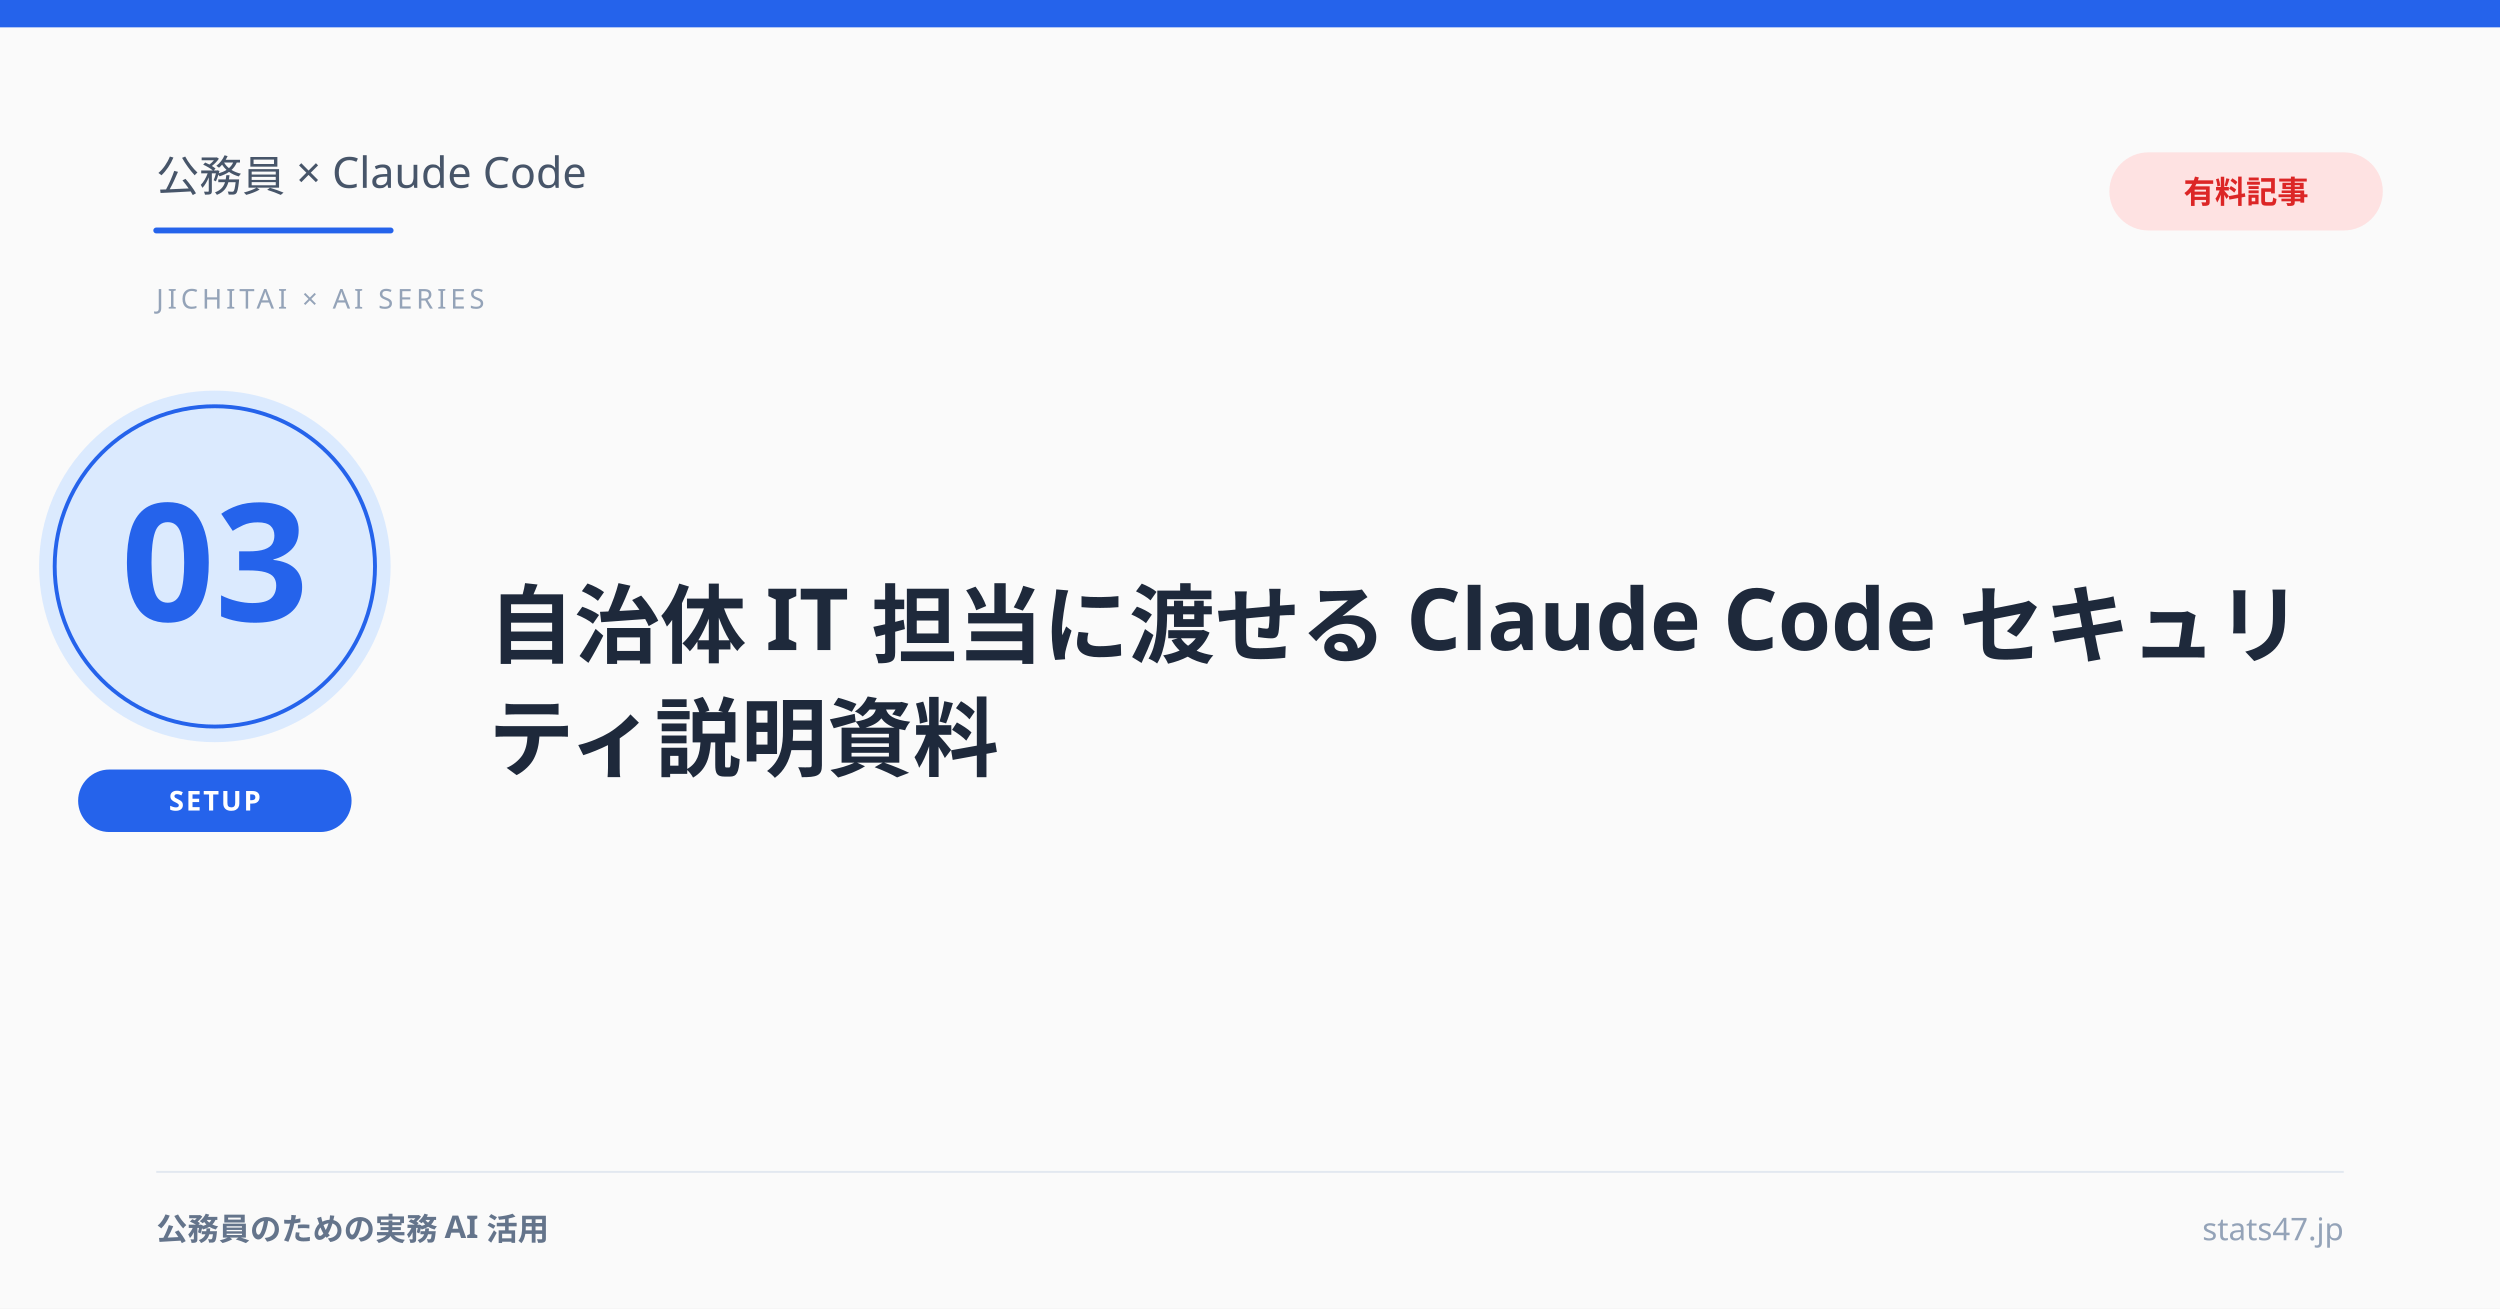
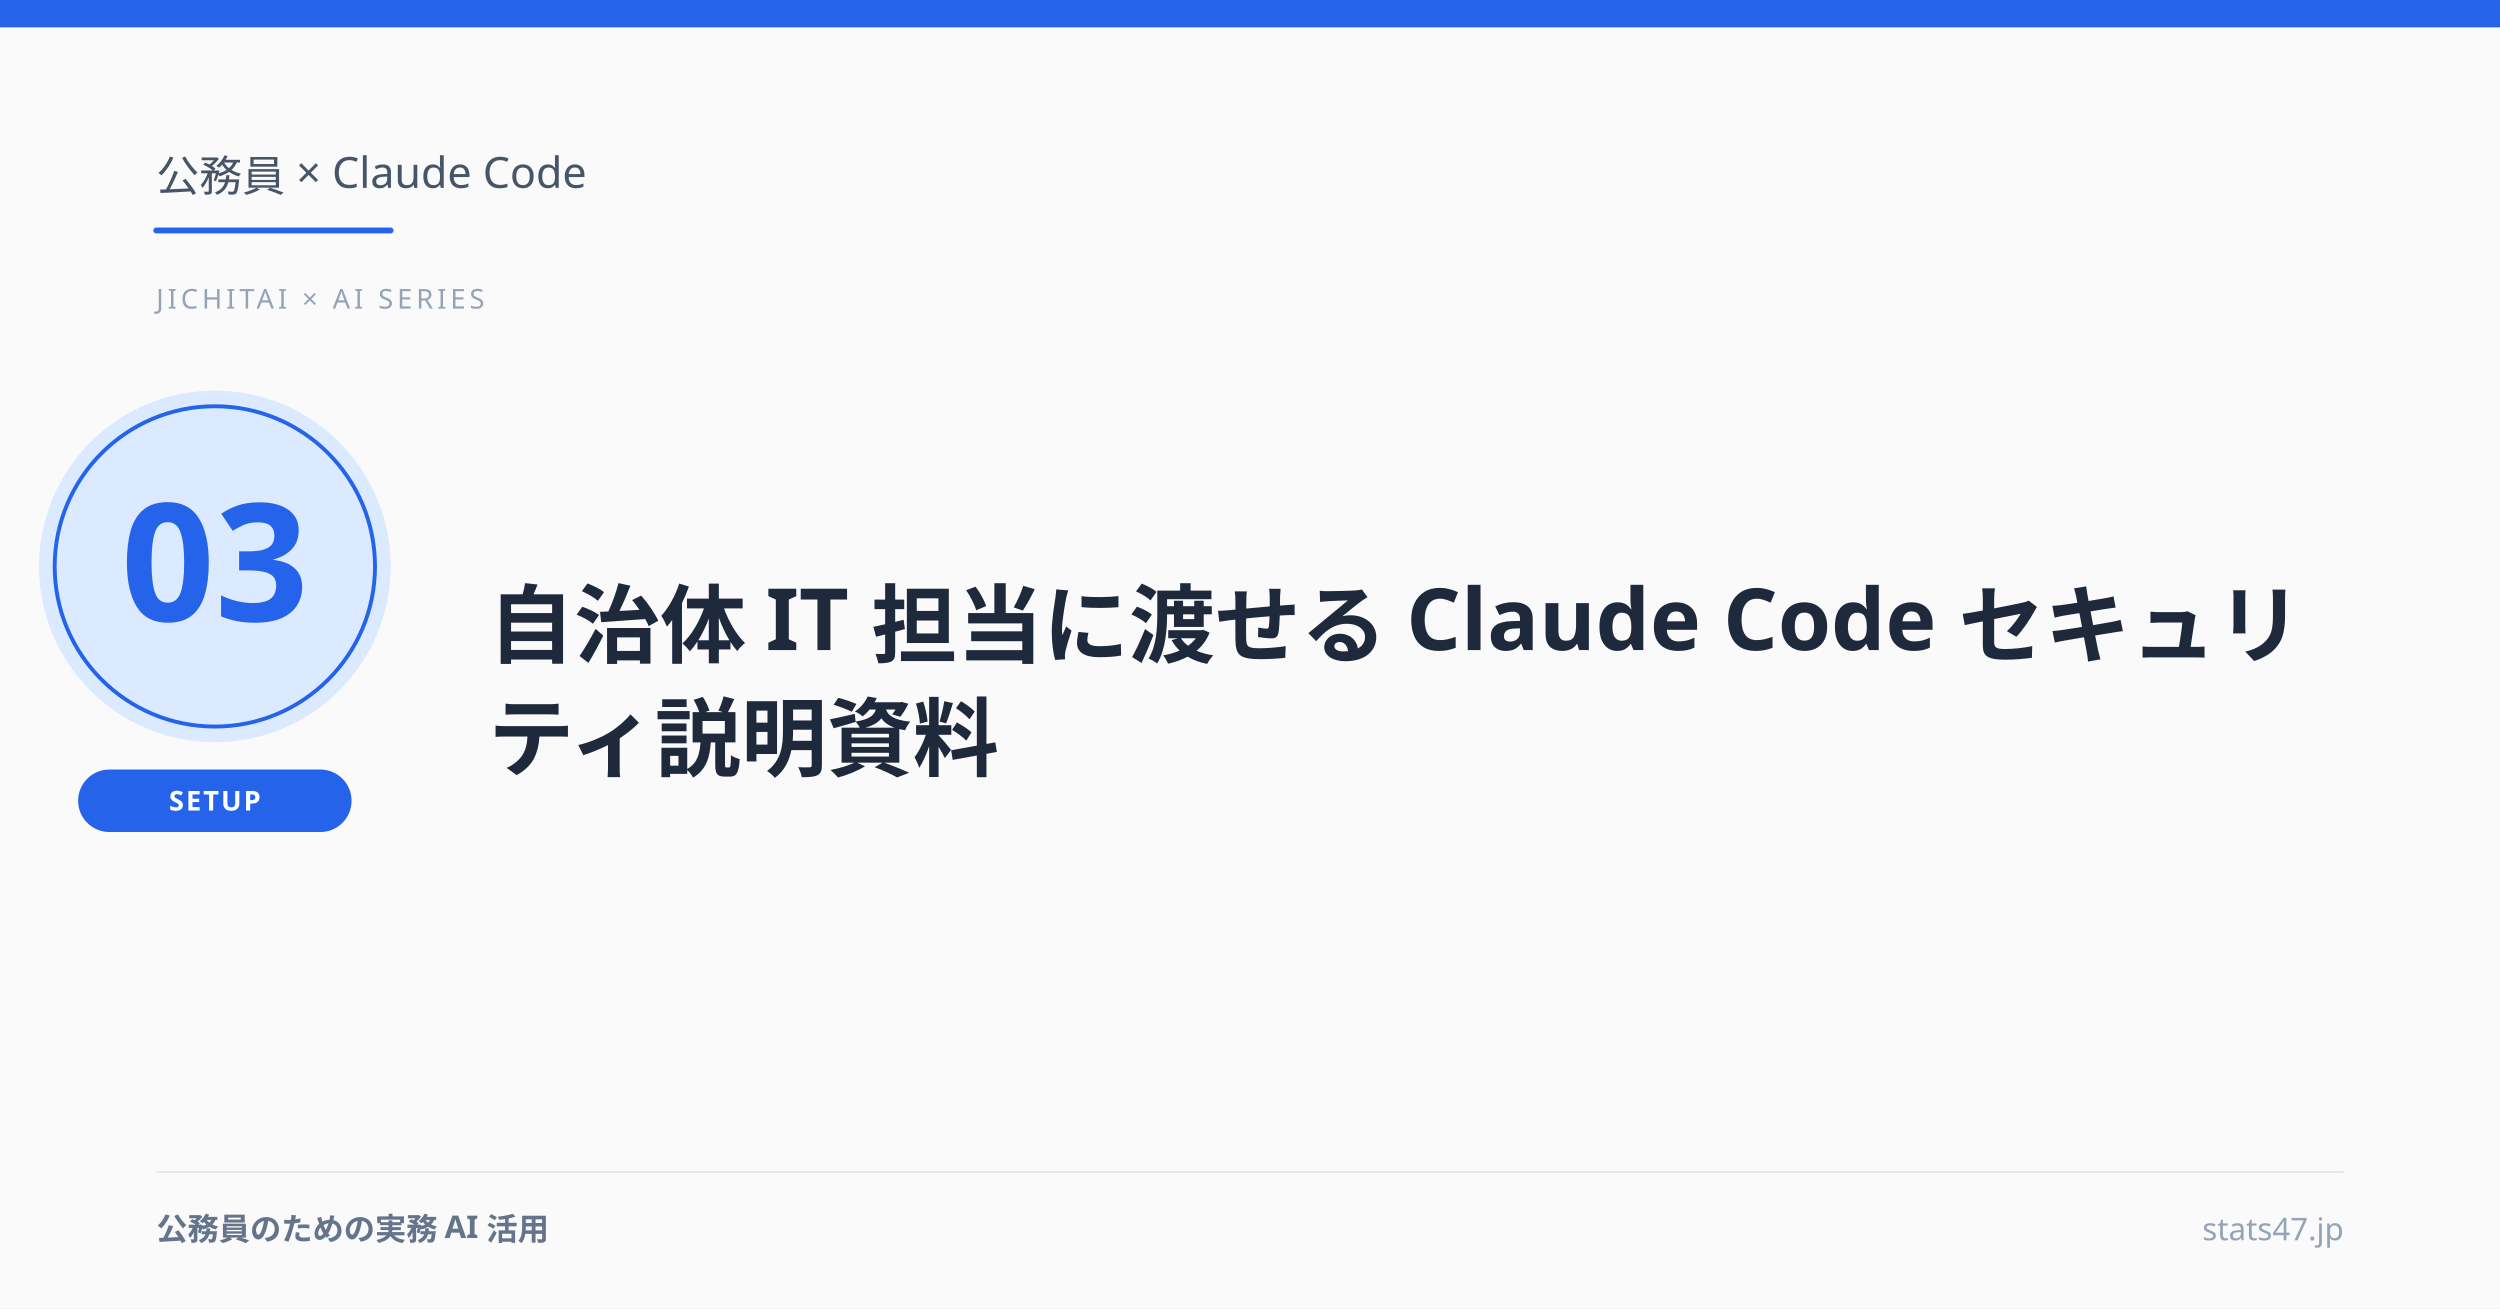
- <svg xmlns="http://www.w3.org/2000/svg" viewBox="0 0 1280 670" width="1280" height="670">
+ <svg xmlns="http://www.w3.org/2000/svg" viewBox="0 0 1280 670">
  <style>
  text { font-family: 'Hiragino Kaku Gothic ProN', 'Yu Gothic', 'Noto Sans JP', sans-serif; }
</style>
  <rect width="1280" height="670" fill="#fafafa" />
  <rect x="0" y="0" width="1280" height="14" fill="#2563eb" />
  <text x="80" y="98" font-size="22" font-weight="500" fill="#475569">公務員 × Claude Code</text>
  <line x1="80" y1="118" x2="200" y2="118" stroke="#2563eb" stroke-width="3" stroke-linecap="round" />
  <text x="80" y="158" font-size="14" font-weight="500" fill="#94a3b8" letter-spacing="2">JICHITAI × AI SERIES</text>
  <circle cx="110" cy="290" r="90" fill="#dbeafe" />
  <circle cx="110" cy="290" r="82" fill="none" stroke="#2563eb" stroke-width="2" />
  <text x="110" y="318" text-anchor="middle" font-size="84" font-weight="900" fill="#2563eb">03</text>
  <rect x="40" y="394" width="140" height="32" rx="16" fill="#2563eb" />
  <text x="110" y="415" text-anchor="middle" font-size="14" font-weight="700" fill="#ffffff" letter-spacing="1">SETUP</text>
  <text x="250" y="336" font-size="44" font-weight="bold" fill="#1e293b">自治体 IT 担当に渡せる Claude Code セキュリ</text>
  <text x="250" y="394" font-size="44" font-weight="bold" fill="#1e293b">ティ説明資料</text>
-   <rect x="1080" y="78" width="140" height="40" rx="20" fill="#fee2e2" />
-   <text x="1150" y="104" text-anchor="middle" font-size="16" font-weight="700" fill="#dc2626">有料記事</text>
  <line x1="80" y1="600" x2="1200" y2="600" stroke="#e2e8f0" stroke-width="1" />
  <text x="80" y="635" font-size="16" font-weight="600" fill="#64748b">公務員のための実務 AI 活用</text>
  <text x="1200" y="635" text-anchor="end" font-size="16" font-weight="500" fill="#94a3b8">stats47.jp</text>
</svg>
